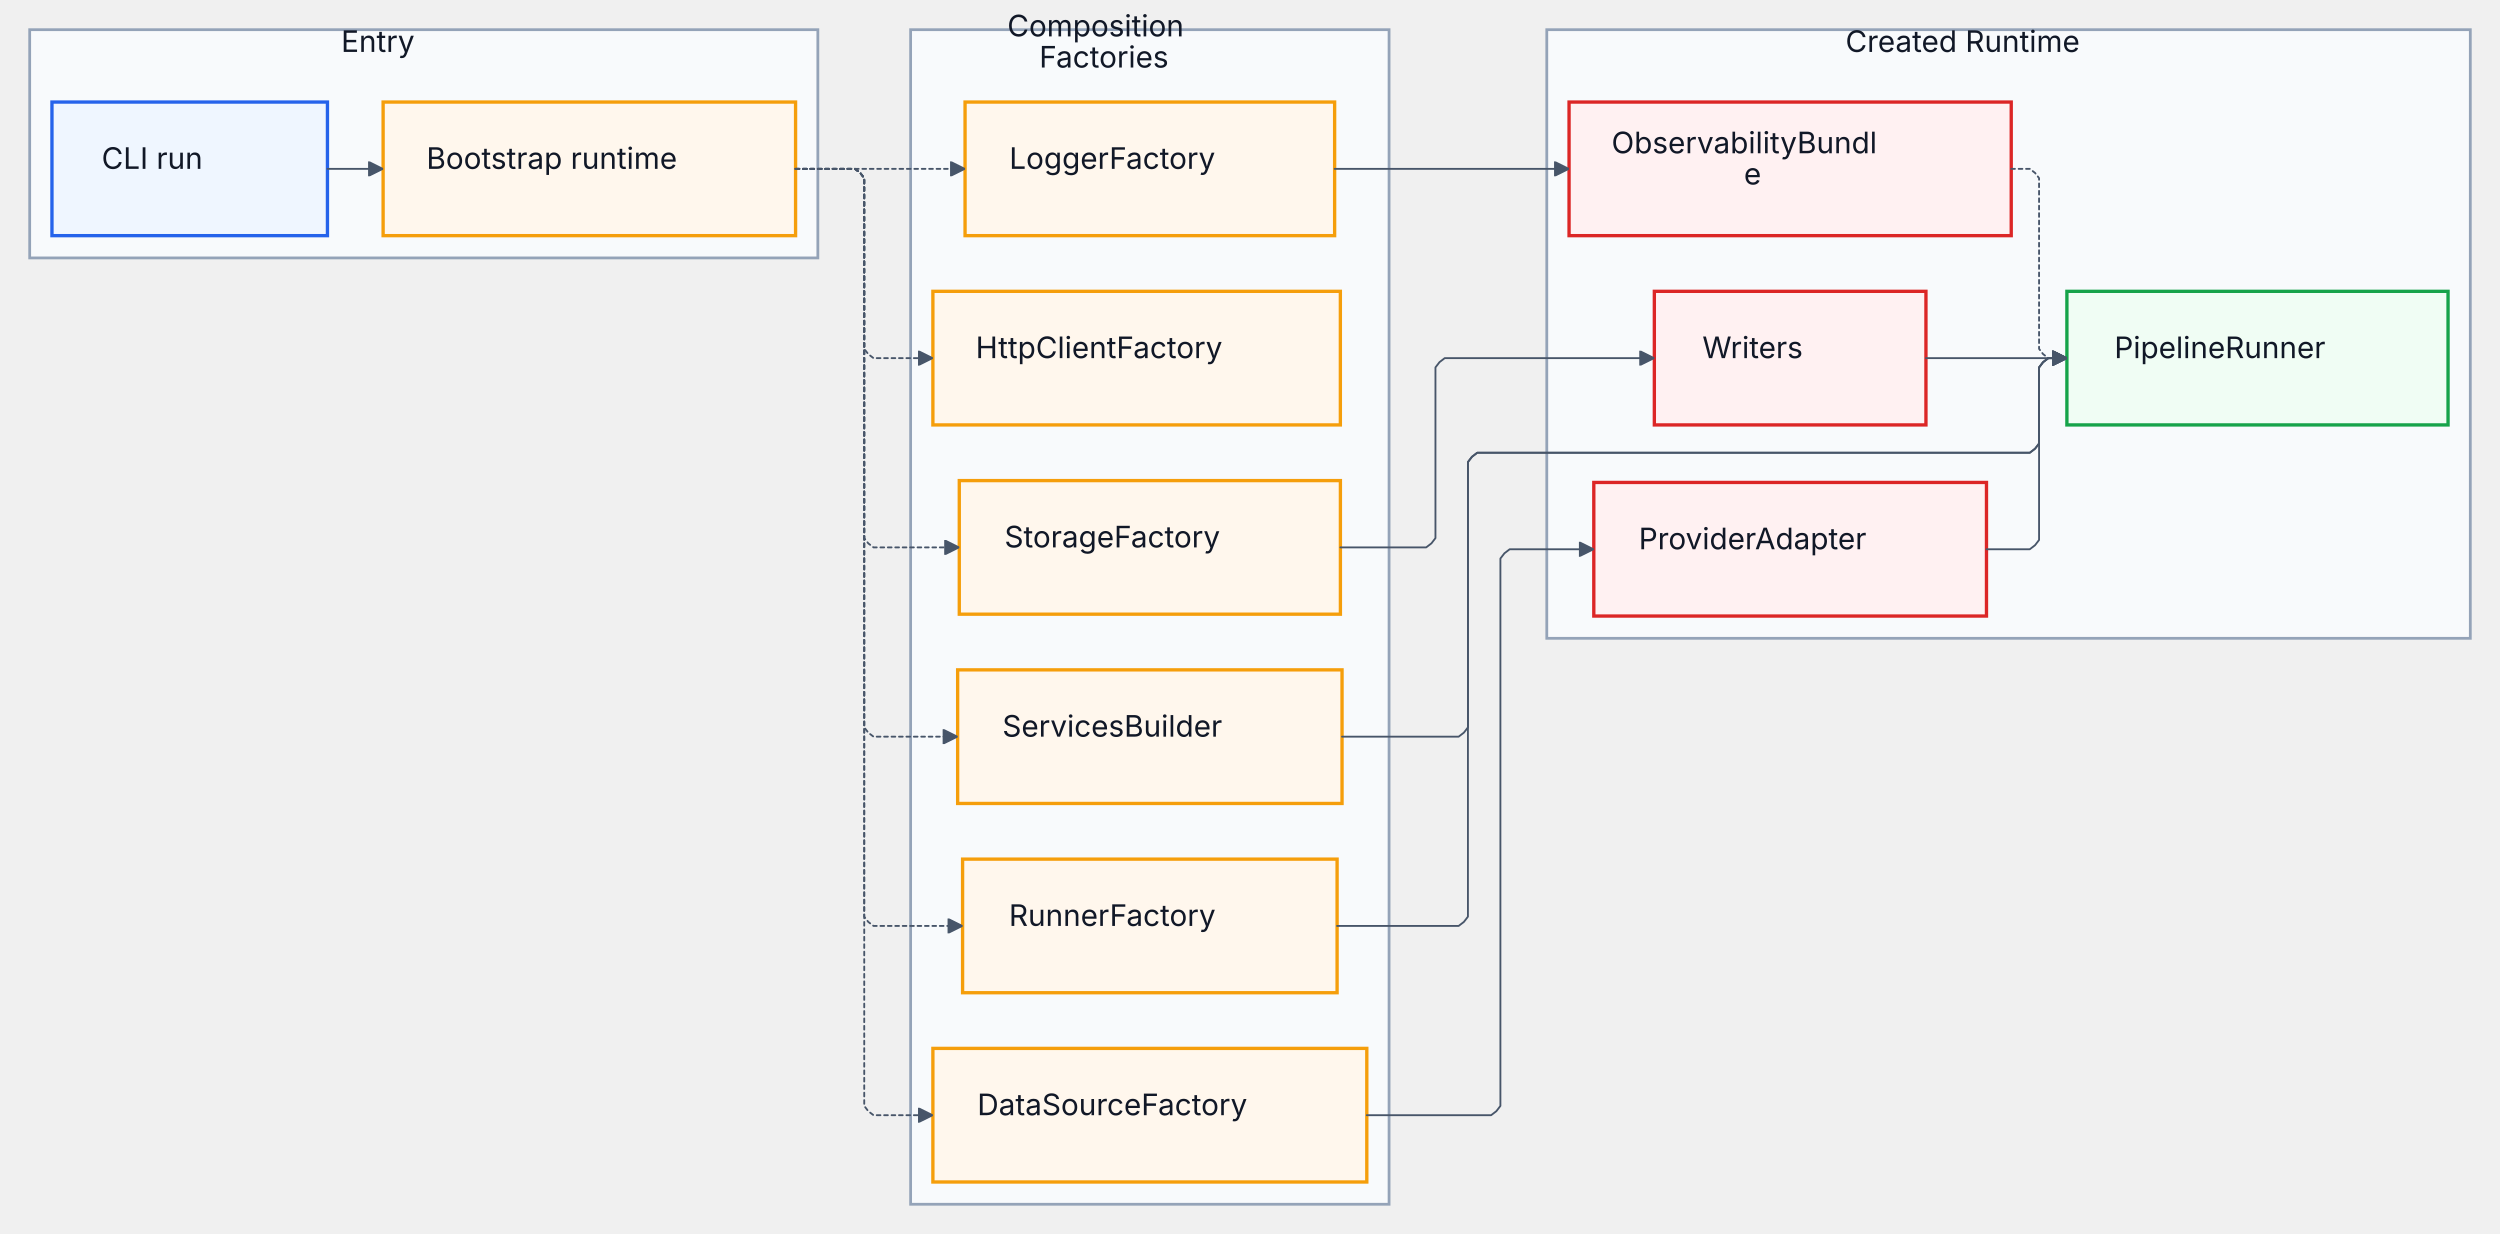
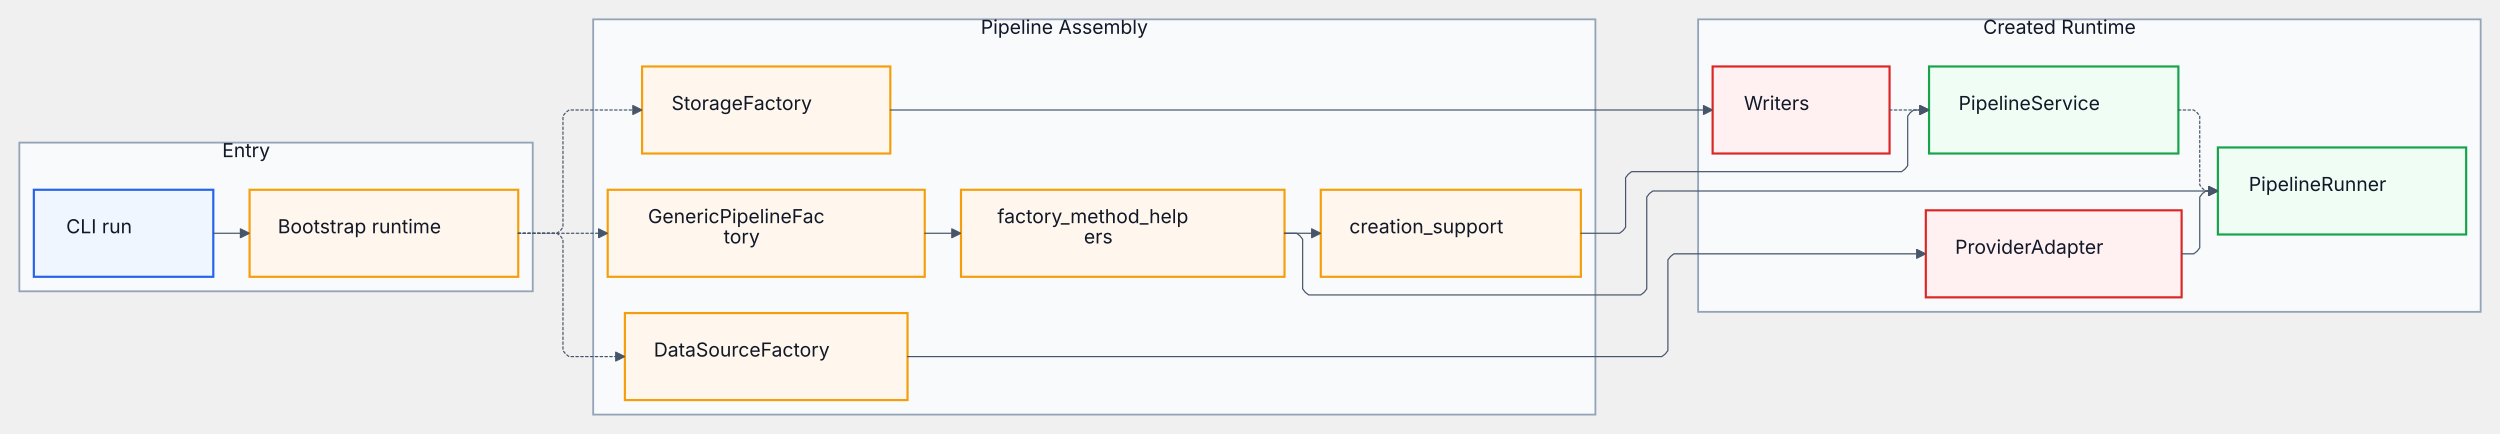
- <svg xmlns="http://www.w3.org/2000/svg" id="my-svg" width="100%" aria-roledescription="flowchart-v2" class="flowchart" style="max-width:1347.3px;background-color:white" viewBox="-4 -4 1347.297 665">
+ <svg xmlns="http://www.w3.org/2000/svg" id="my-svg" width="100%" aria-roledescription="flowchart-v2" class="flowchart" style="max-width:2068.3px;background-color:white" viewBox="-4 -4 2068.297 359">
  <style>#my-svg{font-family:Inter,-apple-system,BlinkMacSystemFont,'Segoe UI',Roboto,Oxygen,Ubuntu,sans-serif;font-size:16px;fill:#212121;}@keyframes edge-animation-frame{from{stroke-dashoffset:0;}}@keyframes dash{to{stroke-dashoffset:0;}}#my-svg .edge-animation-slow{stroke-dasharray:9,5!important;stroke-dashoffset:900;animation:dash 50s linear infinite;stroke-linecap:round;}#my-svg .edge-animation-fast{stroke-dasharray:9,5!important;stroke-dashoffset:900;animation:dash 20s linear infinite;stroke-linecap:round;}#my-svg .error-icon{fill:#f0fdf4;}#my-svg .error-text{fill:#212121;stroke:#212121;}#my-svg .edge-thickness-normal{stroke-width:1px;}#my-svg .edge-thickness-thick{stroke-width:3.5px;}#my-svg .edge-pattern-solid{stroke-dasharray:0;}#my-svg .edge-thickness-invisible{stroke-width:0;fill:none;}#my-svg .edge-pattern-dashed{stroke-dasharray:3;}#my-svg .edge-pattern-dotted{stroke-dasharray:2;}#my-svg .marker{fill:#475569;stroke:#475569;}#my-svg .marker.cross{stroke:#475569;}#my-svg svg{font-family:Inter,-apple-system,BlinkMacSystemFont,'Segoe UI',Roboto,Oxygen,Ubuntu,sans-serif;font-size:16px;}#my-svg p{margin:0;}#my-svg .label{font-family:Inter,-apple-system,BlinkMacSystemFont,'Segoe UI',Roboto,Oxygen,Ubuntu,sans-serif;color:#212121;}#my-svg .cluster-label text{fill:#1e40af;}#my-svg .cluster-label span{color:#1e40af;}#my-svg .cluster-label span p{background-color:transparent;}#my-svg .label text,#my-svg span{fill:#212121;color:#212121;}#my-svg .node rect,#my-svg .node circle,#my-svg .node ellipse,#my-svg .node polygon,#my-svg .node path{fill:#eff6ff;stroke:#2563eb;stroke-width:1px;}#my-svg .rough-node .label text,#my-svg .node .label text,#my-svg .image-shape .label,#my-svg .icon-shape .label{text-anchor:middle;}#my-svg .node .katex path{fill:#000;stroke:#000;stroke-width:1px;}#my-svg .rough-node .label,#my-svg .node .label,#my-svg .image-shape .label,#my-svg .icon-shape .label{text-align:center;}#my-svg .node.clickable{cursor:pointer;}#my-svg .root .anchor path{fill:#475569!important;stroke-width:0;stroke:#475569;}#my-svg .arrowheadPath{fill:#0b0b0b;}#my-svg .edgePath .path{stroke:#475569;stroke-width:2.0px;}#my-svg .flowchart-link{stroke:#475569;fill:none;}#my-svg .edgeLabel{background-color:#ffffff;text-align:center;}#my-svg .edgeLabel p{background-color:#ffffff;}#my-svg .edgeLabel rect{opacity:0.5;background-color:#ffffff;fill:#ffffff;}#my-svg .labelBkg{background-color:rgba(255, 255, 255, 0.5);}#my-svg .cluster rect{fill:#f8fafc;stroke:#94a3b8;stroke-width:1px;}#my-svg .cluster text{fill:#1e40af;}#my-svg .cluster span{color:#1e40af;}#my-svg div.mermaidTooltip{position:absolute;text-align:center;max-width:200px;padding:2px;font-family:Inter,-apple-system,BlinkMacSystemFont,'Segoe UI',Roboto,Oxygen,Ubuntu,sans-serif;font-size:12px;background:#f0fdf4;border:1px solid #16a34a;border-radius:2px;pointer-events:none;z-index:100;}#my-svg .flowchartTitleText{text-anchor:middle;font-size:18px;fill:#212121;}#my-svg rect.text{fill:none;stroke-width:0;}#my-svg .icon-shape,#my-svg .image-shape{background-color:#ffffff;text-align:center;}#my-svg .icon-shape p,#my-svg .image-shape p{background-color:#ffffff;padding:2px;}#my-svg .icon-shape rect,#my-svg .image-shape rect{opacity:0.5;background-color:#ffffff;fill:#ffffff;}#my-svg .label-icon{display:inline-block;height:1em;overflow:visible;vertical-align:-0.125em;}#my-svg .node .label-icon path{fill:currentColor;stroke:revert;stroke-width:revert;}#my-svg :root{--mermaid-font-family:"trebuchet ms",verdana,arial,sans-serif;}#my-svg .layer_application&gt;*{fill:#f0fdf4!important;stroke:#16a34a!important;stroke-width:1.8px!important;}#my-svg .layer_application span{fill:#f0fdf4!important;stroke:#16a34a!important;stroke-width:1.8px!important;}#my-svg .layer_infrastructure&gt;*{fill:#fff1f2!important;stroke:#dc2626!important;stroke-width:1.8px!important;}#my-svg .layer_infrastructure span{fill:#fff1f2!important;stroke:#dc2626!important;stroke-width:1.8px!important;}#my-svg .layer_composition&gt;*{fill:#fff7ed!important;stroke:#f59e0b!important;stroke-width:1.8px!important;}#my-svg .layer_composition span{fill:#fff7ed!important;stroke:#f59e0b!important;stroke-width:1.8px!important;}#my-svg .layer_interfaces&gt;*{fill:#eff6ff!important;stroke:#2563eb!important;stroke-width:1.8px!important;}#my-svg .layer_interfaces span{fill:#eff6ff!important;stroke:#2563eb!important;stroke-width:1.8px!important;}#my-svg .service&gt;*{fill:#f0fdf4!important;stroke:#16a34a!important;stroke-width:1.6px!important;}#my-svg .service span{fill:#f0fdf4!important;stroke:#16a34a!important;stroke-width:1.6px!important;}#my-svg .process&gt;*{fill:#f0fdf4!important;stroke:#16a34a!important;stroke-width:1.4px!important;stroke-dasharray:3 2!important;}#my-svg .process span{fill:#f0fdf4!important;stroke:#16a34a!important;stroke-width:1.4px!important;stroke-dasharray:3 2!important;}/*
 * Пользовательские стили диаграмм BioETL (структурированная копия)
 * Источник: custom.css
 * Цель: сгруппировать правила по типам элементов и документировать назначение каждого CSS-параметра.
 */

/* =========================================================
 * 1) Глобальная типографика и базовое поведение текста
 * ========================================================= */
svg {
    /* Задаёт основной стек шрифтов для всего текста в SVG. */
    font-family: Inter, -apple-system, BlinkMacSystemFont, 'Segoe UI', Roboto,
    Oxygen, Ubuntu, sans-serif;
}



/* =========================================================
 * 2) Общая геометрия узлов (для нескольких типов диаграмм)
 * ========================================================= */
.node rect,
.node circle,
.node ellipse,
.node polygon,
.node path {
    /* Единая толщина контура для фигур узлов. */
    stroke-width: 1.5px !important;
    /* Скругляет углы по горизонтали для более мягкого вида. */
    rx: 8;
    /* Скругляет углы по вертикали в паре с rx. */
    ry: 8;
    /* Добавляет лёгкую тень и отделяет узлы от фона. */
    filter:  none; /*  drop-shadow(0px 1px 2px rgba(0, 0, 0, 0.05));*/
}

/* =========================================================
 * 3) Контейнеры subgraph / cluster
 * ========================================================= */
.cluster rect,
.cluster path {
    /* Увеличивает радиус углов у контейнеров-групп. */
    rx: 10;
    /* Поддерживает симметрию скругления по вертикали. */
    ry: 10;
    /* Нейтральная заливка контейнера для снижения визуального шума. */
    fill: #f8fafc;
    /* Приглушённая обводка, чтобы границы были заметны, но не доминировали. */
    stroke: #94a3b8;
    /* Толщина границы контейнера в тон большинству узлов. */
    stroke-width: 1.5px;
    /* Убирает пунктир у рамок контейнеров. */
    stroke-dasharray: none;
    /* Делает фон контейнера полностью непрозрачным. */
    fill-opacity: 1;
    /* Отключает тень контейнера, чтобы акцент оставался на узлах. */
    filter: none;
}

.cluster text {
    /* Нормальный вес шрифта для заголовков групп. */
    font-weight: 400;
    /* Увеличенный размер заголовка относительно текста узлов. */
    font-size: 16px;
}

/* =========================================================
 * 4) Стили линий связей (edges/links)
 * ========================================================= */
.edgePath .path {
    /* Делает основные ребра более заметными в плотных графах. */
    stroke-width: 2.5px;
    /* Скругляет соединения сегментов линий. */
    stroke-linejoin: round;
    /* Скругляет окончания линий. */
    stroke-linecap: round;
}

.edgePath path,
.flowchart-link,
.relation,
.messageLine0,
.messageLine1,
.transition path {
    /* Унифицированные скруглённые соединения для всех типов линий. */
    stroke-linejoin: round;
    /* Унифицированные скруглённые окончания для всех типов линий. */
    stroke-linecap: round;
}

.transition path {
    /* Выравнивает толщину переходов state diagram с основными ребрами. */
    stroke-width: 2.5px;
}

/* =========================================================
 * 5) Подписи ребер и fallback-текст
 * ========================================================= */
.edgeLabel {
    /* Компактный размер шрифта для подписей на связях. */
    font-size: 12px;
    /* Плотная межстрочность для экономии места. */
    line-height: 1.1;
    /* Базовый непрозрачный фон под подписью. */
    background-color: #ffffff;
    /* Небольшие внутренние отступы вокруг текста. */
    padding: 1px 3px;
    /* Мягкое скругление фона подписи. */
    border-radius: 2px;
}

.edgeLabel span,
.edgeLabel p,
text.fo-fallback {
    /* Принудительный тёмный fill для контраста в SVG-рендерах. */
    fill: #111827 !important;
    /* Принудительный тёмный цвет для HTML-подписей. */
    color: #111827 !important;
    /* Полная непрозрачность текста. */
    opacity: 1 !important;
    /* Компактная межстрочность для многострочных подписей. */
    line-height: 1.1;
    /* Убирает стандартные внешние отступы HTML-параграфов. */
    margin: 0;
    /* Убирает стандартные внутренние отступы HTML-параграфов. */
    padding: 0;
}

.edgeLabel .labelBkg,
.labelBkg {
    /* Жёстко задаёт белый фон под текстом подписей. */
    background-color: #ffffff !important;
    /* Делает фон полностью непрозрачным во всех просмотрщиках. */
    opacity: 1 !important;
}

.edgeLabel rect {
    /* Переопределяет полупрозрачный фон по умолчанию у Mermaid. */
    opacity: 1 !important;
    /* Жёстко фиксирует белую заливку прямоугольника под подписью. */
    fill: #ffffff !important;
}

/* =========================================================
 * 6) Элементы sequence diagram
 * ========================================================= */
.actor {
    /* Толщина границы actor-блоков. */
    stroke-width: 1.5px;
    /* Скругление углов actor-блоков по горизонтали. */
    rx: 4;
    /* Скругление углов actor-блоков по вертикали. */
    ry: 4;
}

.messageLine0,
.messageLine1 {
    /* Толщина линий сообщений в sequence diagram. */
    stroke-width: 1.6px;
}

.messageText {
    /* Базовый размер текста сообщений. */
    font-size: 13px;
}

.activation0 {
    /* Более тонкая линия activation bar, чтобы не перегружать схему. */
    stroke-width: 1px;
}

.note {
    /* Скругление углов заметки по горизонтали. */
    rx: 4;
    /* Скругление углов заметки по вертикали. */
    ry: 4;
    /* Тонкая граница для вторичных блоков. */
    stroke-width: 1px;
    /* Лёгкая тень для визуального отделения заметок. */
    filter: drop-shadow(1px 1px 2px rgba(0, 0, 0, 0.06));
}

/* =========================================================
 * 7) Базовые элементы class diagram
 * ========================================================= */
g.classGroup rect {
    /* Скругление углов class box по горизонтали. */
    rx: 10;
    /* Скругление углов class box по вертикали. */
    ry: 10;
    /* Толщина границы class box. */
    stroke-width: 1.5px;
    /* Мягкая тень у class box без агрессивного контраста. */
    filter: drop-shadow(1px 1px 2px rgba(0, 0, 0, 0.06));
}

g.classGroup text {
    /* Базовый размер текста внутри class diagram. */
    font-size: 14px;
    padding: 10px 10px; 
}

g.classGroup line {
    /* Толщина внутренних разделителей класса. */
    stroke-width: 1px;
}

.relation {
    /* Толщина связей между классами на уровне основных ребер. */
    stroke-width: 2.5px;
}

/* =========================================================
 * 8) Типографика HTML-лейблов class diagram
 * ========================================================= */
g.label-group .nodeLabel {
    /* Увеличенный размер названия класса для иерархии. */
    font-size: 16px !important;
    /* Полужирный акцент на имени класса. */
    font-weight: 200 !important;
    /* Лёгкое межбуквенное расстояние для читаемости заголовка. */
    letter-spacing: 0.01em;
}

g.annotation-group .nodeLabel {
    /* Уменьшенный размер для стереотипов/аннотаций. */
    font-size: 11px !important;
    /* Курсив для визуального отделения аннотаций. */
    font-style: italic !important;
    /* Небольшое ослабление контраста вторичного текста. */
    opacity: 0.8;
}

g.members-group .nodeLabel,
g.methods-group .nodeLabel {
    /* Компактный размер для атрибутов и методов. */
    font-size: 12px !important;
    /* Нормальный вес шрифта для плотного структурного текста. */
    font-weight: 400 !important;
}

/* =========================================================
 * 9) Помощники размеров foreignObject (class/flowchart)
 * ========================================================= */
g.members-group foreignObject,
g.methods-group foreignObject {
    /* Минимальная высота областей members/methods. */
    min-height: 40px;
}

.node foreignObject &gt; div,
g.classGroup foreignObject &gt; div {
    /* Стабилизирует вычисление размеров с учётом отступов/границ. */
    box-sizing: border-box;
}

.node.size-sm foreignObject &gt; div {
    /* Минимальная высота для малого размерного уровня узла. */
    min-height: 80px;
    /* Минимальная ширина для малого размерного уровня узла. */
    min-width: 180px;
}

.node.size-md foreignObject &gt; div {
    /* Минимальная высота для среднего размерного уровня узла. */
    min-height: 140px;
    /* Минимальная ширина для среднего размерного уровня узла. */
    min-width: 260px;
}

.node.size-lg foreignObject &gt; div {
    /* Минимальная высота для большого размерного уровня узла. */
    min-height: 200px;
    /* Минимальная ширина для большого размерного уровня узла. */
    min-width: 340px;
}

/* =========================================================
 * 10) Элементы state diagram
 * ========================================================= */
g.stateGroup rect {
    /* Скругление углов контейнеров состояний по горизонтали. */
    rx: 8;
    /* Скругление углов контейнеров состояний по вертикали. */
    ry: 8;
}

.statediagram-state rect {
    /* Скругление углов узлов состояния по горизонтали. */
    rx: 8;
    /* Скругление углов узлов состояния по вертикали. */
    ry: 8;
    /* Толщина границы узла состояния. */
    stroke-width: 1.5px;
    /* Лёгкая тень для визуального отделения state box. */
    filter: drop-shadow(1px 2px 3px rgba(0, 0, 0, 0.08));
}

/* =========================================================
 * 11) Элементы ER diagram
 * ========================================================= */
.er.entityBox {
    /* Толщина границы сущности ER-диаграммы. */
    stroke-width: 1.5px;
    /* Скругление углов сущности по горизонтали. */
    rx: 4;
    /* Скругление углов сущности по вертикали. */
    ry: 4;
    /* Лёгкая тень для отделения блоков сущностей. */
    filter: drop-shadow(1px 2px 3px rgba(0, 0, 0, 0.08));
}

/* =========================================================
 * 12) Узлы mindmap
 * ========================================================= */
.mindmap-node rect,
.mindmap-node circle {
    /* Толщина контура узлов mindmap. */
    stroke-width: 1.5px;
    /* Чуть более выраженная тень для плотных радиальных веток. */
    filter: drop-shadow(1px 2px 2px rgba(0, 0, 0, 0.1));
}

/* =========================================================
 * 13) Маркеры стрелок
 * ========================================================= */
marker path {
    /* Единый нейтральный цвет наконечников стрелок. */
    fill: #475569;
}

/* =========================================================
 * 14) Цветовая карта архитектурных слоёв (fallback-селекторы)
 * ========================================================= */
[id*="Domain"] &gt; rect,
[id*="Domain"] &gt; path {
    /* Цвет фона для доменного слоя. */
    fill: #f5f3ff !important;
    /* Цвет границы для доменного слоя. */
    stroke: #7c3aed !important;
}

.cluster[id*="Domain"] &gt; rect,
.cluster[id*="Domain"] &gt; path {
    fill: #ffffff !important;
}

[id*="Application"] &gt; rect,
[id*="Application"] &gt; path {
    /* Цвет фона для application-слоя. */
    fill: #f0fdf4 !important;
    /* Цвет границы для application-слоя. */
    stroke: #16a34a !important;
}

.cluster[id*="Application"] &gt; rect,
.cluster[id*="Application"] &gt; path {
    fill: #ffffff !important;
}

[id*="Infrastructure"] &gt; rect,
[id*="Infrastructure"] &gt; path {
    /* Цвет фона для infrastructure-слоя. */
    fill: #fff1f2 !important;
    /* Цвет границы для infrastructure-слоя. */
    stroke: #dc2626 !important;
}

.cluster[id*="Infrastructure"] &gt; rect,
.cluster[id*="Infrastructure"] &gt; path {
    fill: #ffffff !important;
}

[id*="Composition"] &gt; rect,
[id*="Composition"] &gt; path {
    /* Цвет фона для composition-слоя. */
    fill: #fff7ed !important;
    /* Цвет границы для composition-слоя. */
    stroke: #f59e0b !important;
}

.cluster[id*="Composition"] &gt; rect,
.cluster[id*="Composition"] &gt; path {
    fill: #ffffff !important;
}

[id*="Interfaces"] &gt; rect,
[id*="Interfaces"] &gt; path {
    /* Цвет фона для слоя интерфейсов. */
    fill: #eff6ff !important;
    /* Цвет границы для слоя интерфейсов. */
    stroke: #2563eb !important;
}

.cluster[id*="Interfaces"] &gt; rect,
.cluster[id*="Interfaces"] &gt; path {
    fill: #ffffff !important;
}

[id*="External"] &gt; rect,
[id*="External"] &gt; path {
    /* Цвет фона для внешних систем. */
    fill: #f1f5f9 !important;
    /* Цвет границы для внешних систем. */
    stroke: #64748b !important;
}

.cluster[id*="External"] &gt; rect,
.cluster[id*="External"] &gt; path {
    fill: #ffffff !important;
}

/* Белая подложка под подписи всех архитектурных/medallion слоёв */
g.cluster[id*="Domain"] .cluster-label foreignObject &gt; div,
g.cluster[id*="Application"] .cluster-label foreignObject &gt; div,
g.cluster[id*="Infrastructure"] .cluster-label foreignObject &gt; div,
g.cluster[id*="Composition"] .cluster-label foreignObject &gt; div,
g.cluster[id*="Interfaces"] .cluster-label foreignObject &gt; div,
g.cluster[id*="External"] .cluster-label foreignObject &gt; div,
g.cluster[id*="Bronze"] .cluster-label foreignObject &gt; div,
g.cluster[id*="Silver"] .cluster-label foreignObject &gt; div,
g.cluster[id*="Gold"] .cluster-label foreignObject &gt; div,
g.cluster[id*="Quarantine"] .cluster-label foreignObject &gt; div {
    background: #ffffff !important;
    padding: 0 6px !important;
    border-radius: 4px;
}

/* Fallback для рендеров без foreignObject: не рисуем толстую обводку */
g.cluster[id*="Domain"] .cluster-label text.fo-fallback,
g.cluster[id*="Application"] .cluster-label text.fo-fallback,
g.cluster[id*="Infrastructure"] .cluster-label text.fo-fallback,
g.cluster[id*="Composition"] .cluster-label text.fo-fallback,
g.cluster[id*="Interfaces"] .cluster-label text.fo-fallback,
g.cluster[id*="External"] .cluster-label text.fo-fallback,
g.cluster[id*="Bronze"] .cluster-label text.fo-fallback,
g.cluster[id*="Silver"] .cluster-label text.fo-fallback,
g.cluster[id*="Gold"] .cluster-label text.fo-fallback,
g.cluster[id*="Quarantine"] .cluster-label text.fo-fallback {
    fill: #111827 !important;
    stroke: none !important;
}

/* =========================================================
 * 15) Цветовая карта слоёв Medallion
 * ========================================================= */
[id*="Bronze"] &gt; rect,
[id*="Bronze"] &gt; path {
    /* Цвет фона Bronze-слоя. */
    fill: #fff7ed !important;
    /* Цвет границы Bronze-слоя. */
    stroke: #f59e0b !important;
}

[id*="Silver"] &gt; rect,
[id*="Silver"] &gt; path {
    /* Цвет фона Silver-слоя. */
    fill: #f8fafc !important;
    /* Цвет границы Silver-слоя. */
    stroke: #475569 !important;
}

[id*="Gold"] &gt; rect,
[id*="Gold"] &gt; path {
    /* Цвет фона Gold-слоя. */
    fill: #fefce8 !important;
    /* Цвет границы Gold-слоя. */
    stroke: #ca8a04 !important;
}

[id*="Quarantine"] &gt; rect,
[id*="Quarantine"] &gt; path {
    /* Цвет фона для карантинных/проблемных потоков данных. */
    fill: #ffe4e6 !important;
    /* Цвет границы для карантинных/проблемных потоков данных. */
    stroke: #e11d48 !important;
}
/* Нормализует вес текста в узлах и заголовках слоёв (без полужирного акцента). */
.node .label text,
.node .label tspan,
.node .label .nodeLabel,
text.fo-fallback {
    stroke: none !important;
    stroke-width: 0 !important;
    fill: #111827 !important;
    font-weight: 400 !important;
}
/* Single text layer (fallback-only) */
text.fo-fallback {
    display: inline !important;
}

foreignObject {
    display: none !important;
}/* bioetl-inject */#my-svg .edgeLabel rect{opacity:1!important;fill:#ffffff!important}#my-svg .labelBkg{background-color:#ffffff!important;opacity:1!important}#my-svg .edgeLabel .labelBkg{background-color:#ffffff!important;opacity:1!important}#my-svg .edgeLabel{font-size:12px;line-height:1.1;padding:1px 3px}#my-svg .edgeLabel span{color:#111827!important;fill:#111827!important;opacity:1!important;line-height:1.1;margin:0;padding:0}#my-svg .edgeLabel p{color:#111827!important;fill:#111827!important;opacity:1!important;line-height:1.1;margin:0;padding:0}#my-svg text.fo-fallback{color:#111827!important;fill:#111827!important;opacity:1!important}</style>
  <marker id="my-svg_flowchart-v2-pointEnd" class="marker flowchart-v2" markerHeight="8" markerUnits="userSpaceOnUse" markerWidth="8" orient="auto" refX="5" refY="5" viewBox="0 0 10 10">
    <path d="m0 0 10 5-10 5z" class="arrowMarkerPath" style="stroke-width:1;stroke-dasharray:1,0" />
  </marker>
  <marker id="my-svg_flowchart-v2-pointStart" class="marker flowchart-v2" markerHeight="8" markerUnits="userSpaceOnUse" markerWidth="8" orient="auto" refX="4.5" refY="5" viewBox="0 0 10 10">
    <path d="m0 5 10 5V0z" class="arrowMarkerPath" style="stroke-width:1;stroke-dasharray:1,0" />
  </marker>
  <marker id="my-svg_flowchart-v2-circleEnd" class="marker flowchart-v2" markerHeight="11" markerUnits="userSpaceOnUse" markerWidth="11" orient="auto" refX="11" refY="5" viewBox="0 0 10 10">
    <circle cx="5" cy="5" r="5" class="arrowMarkerPath" style="stroke-width:1;stroke-dasharray:1,0" />
  </marker>
  <marker id="my-svg_flowchart-v2-circleStart" class="marker flowchart-v2" markerHeight="11" markerUnits="userSpaceOnUse" markerWidth="11" orient="auto" refX="-1" refY="5" viewBox="0 0 10 10">
    <circle cx="5" cy="5" r="5" class="arrowMarkerPath" style="stroke-width:1;stroke-dasharray:1,0" />
  </marker>
  <marker id="my-svg_flowchart-v2-crossEnd" class="marker cross flowchart-v2" markerHeight="11" markerUnits="userSpaceOnUse" markerWidth="11" orient="auto" refX="12" refY="5.2" viewBox="0 0 11 11">
    <path d="m1 1 9 9m0-9-9 9" class="arrowMarkerPath" style="stroke-width:2;stroke-dasharray:1,0" />
  </marker>
  <marker id="my-svg_flowchart-v2-crossStart" class="marker cross flowchart-v2" markerHeight="11" markerUnits="userSpaceOnUse" markerWidth="11" orient="auto" refX="-1" refY="5.2" viewBox="0 0 11 11">
    <path d="m1 1 9 9m0-9-9 9" class="arrowMarkerPath" style="stroke-width:2;stroke-dasharray:1,0" />
  </marker>
  <g class="subgraphs">
    <g class="subgraph">
      <g id="Runtime" class="cluster" data-look="classic">
-         <path d="M829.594 12h497.703v328H829.594z" />
+         <path d="M1400.891 12h647.406v242h-647.406z" />
        <g class="cluster-label">
-           <text xml:space="preserve" x="60.477" y="12" class="fo-fallback" text-anchor="middle" transform="translate(1017.969 12)">
+           <text xml:space="preserve" x="60.477" y="12" class="fo-fallback" text-anchor="middle" transform="translate(1664.117 12)">
            <tspan x="60.477">Created Runtime</tspan>
          </text>
        </g>
      </g>
    </g>
    <g class="subgraph">
      <g id="Factories" class="cluster" data-look="classic">
-         <path d="M486.75 12h257.844v633H486.75z" />
+         <path d="M486.75 12h829.141v327H486.75z" />
        <g class="cluster-label">
-           <text xml:space="preserve" x="79.586" y="3.6" class="fo-fallback" text-anchor="middle" transform="translate(536.086 12)">
-             <tspan x="79.586">Composition</tspan>
-             <tspan x="79.586" dy="16.8">Factories</tspan>
+           <text xml:space="preserve" x="64.922" y="12" class="fo-fallback" text-anchor="middle" transform="translate(836.398 12)">
+             <tspan x="64.922">Pipeline Assembly</tspan>
          </text>
        </g>
      </g>
    </g>
    <g class="subgraph">
      <g id="Entry" class="cluster" data-look="classic">
-         <path d="M12 12h424.75v123H12z" />
+         <path d="M12 114h424.75v123H12z" />
        <g class="cluster-label">
-           <text xml:space="preserve" x="18.672" y="12" class="fo-fallback" text-anchor="middle" transform="translate(205.703 12)">
+           <text xml:space="preserve" x="18.672" y="12" class="fo-fallback" text-anchor="middle" transform="translate(205.703 114)">
            <tspan x="18.672">Entry</tspan>
          </text>
        </g>
      </g>
    </g>
  </g>
  <g class="nodes">
-     <g id="flowchart-RUN-8" class="node default layer_application">
-       <path d="M-102.703-36h205.406v72h-205.406z" class="basic label-container" style="fill:#f0fdf4!important;stroke:#16a34a!important;stroke-width:1.8px!important" transform="translate(1212.594 189)" />
-       <g class="label" transform="translate(1157.89 177)">
+     <g id="flowchart-RUN-7" class="node default layer_application">
+       <path d="M-102.703-36h205.406v72h-205.406z" class="basic label-container" style="fill:#f0fdf4!important;stroke:#16a34a!important;stroke-width:1.8px!important" transform="translate(1933.594 154)" />
+       <g class="label" transform="translate(1878.89 142)">
        <rect />
        <text xml:space="preserve" x="54.703" y="12" class="fo-fallback" text-anchor="middle">
          <tspan x="54.703">PipelineRunner</tspan>
        </text>
      </g>
    </g>
+     <g id="flowchart-PS-8" class="node default layer_application">
+       <path d="M-103.141-36H103.14v72h-206.281z" class="basic label-container" style="fill:#f0fdf4!important;stroke:#16a34a!important;stroke-width:1.8px!important" transform="translate(1695.078 87)" />
+       <g class="label" transform="translate(1639.938 75)">
+         <rect />
+         <text xml:space="preserve" x="55.141" y="12" class="fo-fallback" text-anchor="middle">
+           <tspan x="55.141">PipelineService</tspan>
+         </text>
+       </g>
+     </g>
    <g id="flowchart-ADP-9" class="node default layer_infrastructure">
-       <path d="M-105.813-36h211.625v72h-211.625z" class="basic label-container" style="fill:#fff1f2!important;stroke:#dc2626!important;stroke-width:1.8px!important" transform="translate(960.742 292)" />
-       <g class="label" transform="translate(902.93 280)">
+       <path d="M-105.813-36h211.625v72h-211.625z" class="basic label-container" style="fill:#fff1f2!important;stroke:#dc2626!important;stroke-width:1.8px!important" transform="translate(1695.078 206)" />
+       <g class="label" transform="translate(1637.266 194)">
        <rect />
        <text xml:space="preserve" x="57.812" y="12" class="fo-fallback" text-anchor="middle">
          <tspan x="57.812">ProviderAdapter</tspan>
        </text>
      </g>
    </g>
    <g id="flowchart-WR-10" class="node default layer_infrastructure">
-       <path d="M-73.188-36H73.187v72H-73.188z" class="basic label-container" style="fill:#fff1f2!important;stroke:#dc2626!important;stroke-width:1.8px!important" transform="translate(960.742 189)" />
-       <g class="label" transform="translate(935.555 177)">
+       <path d="M-73.188-36H73.187v72H-73.188z" class="basic label-container" style="fill:#fff1f2!important;stroke:#dc2626!important;stroke-width:1.8px!important" transform="translate(1486.078 87)" />
+       <g class="label" transform="translate(1460.89 75)">
        <rect />
        <text xml:space="preserve" x="25.188" y="12" class="fo-fallback" text-anchor="middle">
          <tspan x="25.188">Writers</tspan>
        </text>
      </g>
    </g>
-     <g id="flowchart-OBS-11" class="node default layer_infrastructure">
-       <path d="M-119.148-36h238.297v72h-238.297z" class="basic label-container" style="fill:#fff1f2!important;stroke:#dc2626!important;stroke-width:1.8px!important" transform="translate(960.742 87)" />
-       <g class="label" transform="translate(889.594 75)">
-         <rect />
-         <text xml:space="preserve" x="71.148" y="3.6" class="fo-fallback" text-anchor="middle">
-           <tspan x="71.148">ObservabilityBundl</tspan>
-           <tspan x="71.148" dy="16.8">e</tspan>
-         </text>
-       </g>
-     </g>
-     <g id="flowchart-LOGF-2" class="node default layer_composition">
-       <path d="M-99.586-36H99.586v72H-99.586z" class="basic label-container" style="fill:#fff7ed!important;stroke:#f59e0b!important;stroke-width:1.8px!important" transform="translate(615.672 87)" />
-       <g class="label" transform="translate(564.086 75)">
-         <rect />
-         <text xml:space="preserve" x="51.586" y="12" class="fo-fallback" text-anchor="middle">
-           <tspan x="51.586">LoggerFactory</tspan>
-         </text>
-       </g>
-     </g>
-     <g id="flowchart-HCF-3" class="node default layer_composition">
-       <path d="M-109.797-36h219.594v72h-219.594z" class="basic label-container" style="fill:#fff7ed!important;stroke:#f59e0b!important;stroke-width:1.8px!important" transform="translate(608.547 189)" />
+     <g id="flowchart-GPF-2" class="node default layer_composition">
+       <path d="M-131.148-36h262.297v72h-262.297z" class="basic label-container" style="fill:#fff7ed!important;stroke:#f59e0b!important;stroke-width:1.8px!important" transform="translate(629.898 189)" />
      <g class="label" transform="translate(546.75 177)">
        <rect />
-         <text xml:space="preserve" x="61.797" y="12" class="fo-fallback" text-anchor="middle">
-           <tspan x="61.797">HttpClientFactory</tspan>
-         </text>
-       </g>
-     </g>
-     <g id="flowchart-DSF-4" class="node default layer_composition">
-       <path d="M-116.922-36h233.844v72h-233.844z" class="basic label-container" style="fill:#fff7ed!important;stroke:#f59e0b!important;stroke-width:1.8px!important" transform="translate(615.672 597)" />
-       <g class="label" transform="translate(546.75 585)">
+         <text xml:space="preserve" x="83.148" y="3.6" class="fo-fallback" text-anchor="middle">
+           <tspan x="83.148">GenericPipelineFac</tspan>
+           <tspan x="83.148" dy="16.8">tory</tspan>
+         </text>
+       </g>
+     </g>
+     <g id="flowchart-FMH-3" class="node default layer_composition">
+       <path d="M-133.828-36h267.656v72h-267.656z" class="basic label-container" style="fill:#fff7ed!important;stroke:#f59e0b!important;stroke-width:1.8px!important" transform="translate(924.875 189)" />
+       <g class="label" transform="translate(839.047 177)">
+         <rect />
+         <text xml:space="preserve" x="85.828" y="3.6" class="fo-fallback" text-anchor="middle">
+           <tspan x="85.828">factory_method_help</tspan>
+           <tspan x="85.828" dy="16.8">ers</tspan>
+         </text>
+       </g>
+     </g>
+     <g id="flowchart-CS-4" class="node default layer_composition">
+       <path d="M-107.594-36h215.188v72h-215.188z" class="basic label-container" style="fill:#fff7ed!important;stroke:#f59e0b!important;stroke-width:1.8px!important" transform="translate(1196.297 189)" />
+       <g class="label" transform="translate(1136.703 177)">
+         <rect />
+         <text xml:space="preserve" x="59.594" y="12" class="fo-fallback" text-anchor="middle">
+           <tspan x="59.594">creation_support</tspan>
+         </text>
+       </g>
+     </g>
+     <g id="flowchart-DSF-5" class="node default layer_composition">
+       <path d="M-116.922-36h233.844v72h-233.844z" class="basic label-container" style="fill:#fff7ed!important;stroke:#f59e0b!important;stroke-width:1.8px!important" transform="translate(629.898 291)" />
+       <g class="label" transform="translate(560.977 279)">
        <rect />
        <text xml:space="preserve" x="68.922" y="12" class="fo-fallback" text-anchor="middle">
          <tspan x="68.922">DataSourceFactory</tspan>
        </text>
      </g>
    </g>
-     <g id="flowchart-STF-5" class="node default layer_composition">
-       <path d="M-102.695-36h205.391v72h-205.391z" class="basic label-container" style="fill:#fff7ed!important;stroke:#f59e0b!important;stroke-width:1.8px!important" transform="translate(615.672 291)" />
-       <g class="label" transform="translate(560.977 279)">
+     <g id="flowchart-STF-6" class="node default layer_composition">
+       <path d="M-102.695-36h205.391v72h-205.391z" class="basic label-container" style="fill:#fff7ed!important;stroke:#f59e0b!important;stroke-width:1.8px!important" transform="translate(629.898 87)" />
+       <g class="label" transform="translate(575.203 75)">
        <rect />
        <text xml:space="preserve" x="54.695" y="12" class="fo-fallback" text-anchor="middle">
          <tspan x="54.695">StorageFactory</tspan>
        </text>
      </g>
    </g>
-     <g id="flowchart-SVC-6" class="node default layer_composition">
-       <path d="M-103.578-36h207.156v72h-207.156z" class="basic label-container" style="fill:#fff7ed!important;stroke:#f59e0b!important;stroke-width:1.8px!important" transform="translate(615.672 393)" />
-       <g class="label" transform="translate(560.094 381)">
-         <rect />
-         <text xml:space="preserve" x="55.578" y="12" class="fo-fallback" text-anchor="middle">
-           <tspan x="55.578">ServicesBuilder</tspan>
-         </text>
-       </g>
-     </g>
-     <g id="flowchart-RF-7" class="node default layer_composition">
-       <path d="M-100.914-36h201.828v72h-201.828z" class="basic label-container" style="fill:#fff7ed!important;stroke:#f59e0b!important;stroke-width:1.8px!important" transform="translate(615.672 495)" />
-       <g class="label" transform="translate(562.758 483)">
-         <rect />
-         <text xml:space="preserve" x="52.914" y="12" class="fo-fallback" text-anchor="middle">
-           <tspan x="52.914">RunnerFactory</tspan>
-         </text>
-       </g>
-     </g>
    <g id="flowchart-CLI-0" class="node default layer_interfaces">
-       <path d="M-74.234-36H74.235v72H-74.234z" class="basic label-container" style="fill:#eff6ff!important;stroke:#2563eb!important;stroke-width:1.8px!important" transform="translate(98.234 87)" />
-       <g class="label" transform="translate(72 75)">
+       <path d="M-74.234-36H74.235v72H-74.234z" class="basic label-container" style="fill:#eff6ff!important;stroke:#2563eb!important;stroke-width:1.8px!important" transform="translate(98.234 189)" />
+       <g class="label" transform="translate(72 177)">
        <rect />
        <text xml:space="preserve" x="26.234" y="12" class="fo-fallback" text-anchor="middle">
          <tspan x="26.234">CLI run</tspan>
        </text>
      </g>
    </g>
    <g id="flowchart-BOOT-1" class="node default layer_composition">
-       <path d="M-111.141-36H111.14v72h-222.281z" class="basic label-container" style="fill:#fff7ed!important;stroke:#f59e0b!important;stroke-width:1.8px!important" transform="translate(313.61 87)" />
-       <g class="label" transform="translate(250.469 75)">
+       <path d="M-111.141-36H111.14v72h-222.281z" class="basic label-container" style="fill:#fff7ed!important;stroke:#f59e0b!important;stroke-width:1.8px!important" transform="translate(313.61 189)" />
+       <g class="label" transform="translate(250.469 177)">
        <rect />
        <text xml:space="preserve" x="63.141" y="12" class="fo-fallback" text-anchor="middle">
          <tspan x="63.141">Bootstrap runtime</tspan>
        </text>
      </g>
    </g>
  </g>
  <g class="edges edgePaths">
-     <path id="L_CLI_BOOT_0_0" marker-end="url(#my-svg_flowchart-v2-pointEnd)" d="M172.469 87h26" class="edge-thickness-normal edge-pattern-solid edge-thickness-normal edge-pattern-solid flowchart-link" data-edge="true" data-et="edge" data-id="L_CLI_BOOT_0_0" data-points="W3sieCI6MTcyLjQ2ODc1LCJ5Ijo4N30seyJ4IjoyMDIuNDY4NzUsInkiOjg3fV0=" />
-     <path id="L_BOOT_LOGF_0_0" marker-end="url(#my-svg_flowchart-v2-pointEnd)" d="M424.75 87h87.336" class="edge-thickness-normal edge-pattern-dotted edge-thickness-normal edge-pattern-solid flowchart-link" data-edge="true" data-et="edge" data-id="L_BOOT_LOGF_0_0" data-points="W3sieCI6NDI0Ljc1LCJ5Ijo4N30seyJ4Ijo0NDQuMjUsInkiOjg3fSx7IngiOjQ3OS4yNSwieSI6ODd9LHsieCI6NTE2LjA4NTkzNzUsInkiOjg3fV0=" />
-     <path id="L_BOOT_HCF_0_0" marker-end="url(#my-svg_flowchart-v2-pointEnd)" d="M424.75 87h32l2.828 2.172L461.75 92v92l2.172 2.828L466.75 189h28" class="edge-thickness-normal edge-pattern-dotted edge-thickness-normal edge-pattern-solid flowchart-link" data-edge="true" data-et="edge" data-id="L_BOOT_HCF_0_0" data-points="W3sieCI6NDI0Ljc1LCJ5Ijo4N30seyJ4Ijo0NDQuMjUsInkiOjg3fSx7IngiOjQ2MS43NSwieSI6ODd9LHsieCI6NDYxLjc1LCJ5IjoxODl9LHsieCI6NDc5LjI1LCJ5IjoxODl9LHsieCI6NDk4Ljc1LCJ5IjoxODl9XQ==" />
-     <path id="L_BOOT_DSF_0_0" marker-end="url(#my-svg_flowchart-v2-pointEnd)" d="M424.75 87h32l2.828 2.172L461.75 92v500l2.172 2.828L466.75 597h28" class="edge-thickness-normal edge-pattern-dotted edge-thickness-normal edge-pattern-solid flowchart-link" data-edge="true" data-et="edge" data-id="L_BOOT_DSF_0_0" data-points="W3sieCI6NDI0Ljc1LCJ5Ijo4N30seyJ4Ijo0NDQuMjUsInkiOjg3fSx7IngiOjQ2MS43NSwieSI6ODd9LHsieCI6NDYxLjc1LCJ5Ijo1OTd9LHsieCI6NDc5LjI1LCJ5Ijo1OTd9LHsieCI6NDk4Ljc1LCJ5Ijo1OTd9XQ==" />
-     <path id="L_BOOT_STF_0_0" marker-end="url(#my-svg_flowchart-v2-pointEnd)" d="M424.75 87h32l2.828 2.172L461.75 92v194l2.172 2.828L466.75 291h42.227" class="edge-thickness-normal edge-pattern-dotted edge-thickness-normal edge-pattern-solid flowchart-link" data-edge="true" data-et="edge" data-id="L_BOOT_STF_0_0" data-points="W3sieCI6NDI0Ljc1LCJ5Ijo4N30seyJ4Ijo0NDQuMjUsInkiOjg3fSx7IngiOjQ2MS43NSwieSI6ODd9LHsieCI6NDYxLjc1LCJ5IjoyOTF9LHsieCI6NDc5LjI1LCJ5IjoyOTF9LHsieCI6NTEyLjk3NjU2MjUsInkiOjI5MX1d" />
-     <path id="L_BOOT_SVC_0_0" marker-end="url(#my-svg_flowchart-v2-pointEnd)" d="M424.75 87h32l2.828 2.172L461.75 92v296l2.172 2.828L466.75 393h41.344" class="edge-thickness-normal edge-pattern-dotted edge-thickness-normal edge-pattern-solid flowchart-link" data-edge="true" data-et="edge" data-id="L_BOOT_SVC_0_0" data-points="W3sieCI6NDI0Ljc1LCJ5Ijo4N30seyJ4Ijo0NDQuMjUsInkiOjg3fSx7IngiOjQ2MS43NSwieSI6ODd9LHsieCI6NDYxLjc1LCJ5IjozOTN9LHsieCI6NDc5LjI1LCJ5IjozOTN9LHsieCI6NTEyLjA5Mzc1LCJ5IjozOTN9XQ==" />
-     <path id="L_BOOT_RF_0_0" marker-end="url(#my-svg_flowchart-v2-pointEnd)" d="M424.75 87h32l2.828 2.172L461.75 92v398l2.172 2.828L466.75 495h44.008" class="edge-thickness-normal edge-pattern-dotted edge-thickness-normal edge-pattern-solid flowchart-link" data-edge="true" data-et="edge" data-id="L_BOOT_RF_0_0" data-points="W3sieCI6NDI0Ljc1LCJ5Ijo4N30seyJ4Ijo0NDQuMjUsInkiOjg3fSx7IngiOjQ2MS43NSwieSI6ODd9LHsieCI6NDYxLjc1LCJ5Ijo0OTV9LHsieCI6NDc5LjI1LCJ5Ijo0OTV9LHsieCI6NTE0Ljc1NzgxMjUsInkiOjQ5NX1d" />
-     <path id="L_DSF_ADP_0_0" marker-end="url(#my-svg_flowchart-v2-pointEnd)" d="M732.594 597h67l2.828-2.172 2.172-2.828V297l2.171-2.828 2.829-2.172h41.336" class="edge-thickness-normal edge-pattern-solid edge-thickness-normal edge-pattern-solid flowchart-link" data-edge="true" data-et="edge" data-id="L_DSF_ADP_0_0" data-points="W3sieCI6NzMyLjU5Mzc1LCJ5Ijo1OTd9LHsieCI6NzUyLjA5Mzc1LCJ5Ijo1OTd9LHsieCI6ODA0LjU5Mzc1LCJ5Ijo1OTd9LHsieCI6ODA0LjU5Mzc1LCJ5IjoyOTJ9LHsieCI6ODIyLjA5Mzc1LCJ5IjoyOTJ9LHsieCI6ODU0LjkyOTY4NzUsInkiOjI5Mn1d" />
-     <path id="L_STF_WR_0_0" marker-end="url(#my-svg_flowchart-v2-pointEnd)" d="M718.367 291h46.227l2.828-2.172 2.172-2.828v-92l2.171-2.828 2.829-2.172h108.961" class="edge-thickness-normal edge-pattern-solid edge-thickness-normal edge-pattern-solid flowchart-link" data-edge="true" data-et="edge" data-id="L_STF_WR_0_0" data-points="W3sieCI6NzE4LjM2NzE4NzUsInkiOjI5MX0seyJ4Ijo3NTIuMDkzNzUsInkiOjI5MX0seyJ4Ijo3NjkuNTkzNzUsInkiOjI5MX0seyJ4Ijo3NjkuNTkzNzUsInkiOjE4OX0seyJ4Ijo4MjIuMDkzNzUsInkiOjE4OX0seyJ4Ijo4ODcuNTU0Njg3NSwieSI6MTg5fV0=" />
-     <path id="L_LOGF_OBS_0_0" marker-end="url(#my-svg_flowchart-v2-pointEnd)" d="M715.258 87h122.336" class="edge-thickness-normal edge-pattern-solid edge-thickness-normal edge-pattern-solid flowchart-link" data-edge="true" data-et="edge" data-id="L_LOGF_OBS_0_0" data-points="W3sieCI6NzE1LjI1NzgxMjUsInkiOjg3fSx7IngiOjc1Mi4wOTM3NSwieSI6ODd9LHsieCI6ODIyLjA5Mzc1LCJ5Ijo4N30seyJ4Ijo4NDEuNTkzNzUsInkiOjg3fV0=" />
-     <path id="L_SVC_RUN_0_0" marker-end="url(#my-svg_flowchart-v2-pointEnd)" d="M719.25 393h62.844l2.828-2.172 2.172-2.828V245l2.171-2.828 2.829-2.172h297.797l2.828-2.172 2.172-2.828v-41l2.171-2.828 2.829-2.172h6" class="edge-thickness-normal edge-pattern-solid edge-thickness-normal edge-pattern-solid flowchart-link" data-edge="true" data-et="edge" data-id="L_SVC_RUN_0_0" data-points="W3sieCI6NzE5LjI1LCJ5IjozOTN9LHsieCI6NzUyLjA5Mzc1LCJ5IjozOTN9LHsieCI6Nzg3LjA5Mzc1LCJ5IjozOTN9LHsieCI6Nzg3LjA5Mzc1LCJ5IjoyNDB9LHsieCI6ODIyLjA5Mzc1LCJ5IjoyNDB9LHsieCI6MTA5NC44OTA2MjUsInkiOjI0MH0seyJ4IjoxMDk0Ljg5MDYyNSwieSI6MTg5fSx7IngiOjExMDkuODkwNjI1LCJ5IjoxODl9XQ==" />
-     <path id="L_RF_RUN_0_0" marker-end="url(#my-svg_flowchart-v2-pointEnd)" d="M716.586 495h65.508l2.828-2.172 2.172-2.828V245l2.171-2.828 2.829-2.172h297.797l2.828-2.172 2.172-2.828v-41l2.171-2.828 2.829-2.172h6" class="edge-thickness-normal edge-pattern-solid edge-thickness-normal edge-pattern-solid flowchart-link" data-edge="true" data-et="edge" data-id="L_RF_RUN_0_0" data-points="W3sieCI6NzE2LjU4NTkzNzUsInkiOjQ5NX0seyJ4Ijo3NTIuMDkzNzUsInkiOjQ5NX0seyJ4Ijo3ODcuMDkzNzUsInkiOjQ5NX0seyJ4Ijo3ODcuMDkzNzUsInkiOjI0MH0seyJ4Ijo4MjIuMDkzNzUsInkiOjI0MH0seyJ4IjoxMDk0Ljg5MDYyNSwieSI6MjQwfSx7IngiOjEwOTQuODkwNjI1LCJ5IjoxODl9LHsieCI6MTEwOS44OTA2MjUsInkiOjE4OX1d" />
-     <path id="L_ADP_RUN_0_0" marker-end="url(#my-svg_flowchart-v2-pointEnd)" d="M1066.555 292h23.336l2.828-2.172 2.172-2.828v-93l2.171-2.828 2.829-2.172h6" class="edge-thickness-normal edge-pattern-solid edge-thickness-normal edge-pattern-solid flowchart-link" data-edge="true" data-et="edge" data-id="L_ADP_RUN_0_0" data-points="W3sieCI6MTA2Ni41NTQ2ODc1LCJ5IjoyOTJ9LHsieCI6MTA5NC44OTA2MjUsInkiOjI5Mn0seyJ4IjoxMDk0Ljg5MDYyNSwieSI6MTg5fSx7IngiOjExMDkuODkwNjI1LCJ5IjoxODl9XQ==" />
-     <path id="L_WR_RUN_0_0" marker-end="url(#my-svg_flowchart-v2-pointEnd)" d="M1033.93 189h71.961" class="edge-thickness-normal edge-pattern-solid edge-thickness-normal edge-pattern-solid flowchart-link" data-edge="true" data-et="edge" data-id="L_WR_RUN_0_0" data-points="W3sieCI6MTAzMy45Mjk2ODc1LCJ5IjoxODl9LHsieCI6MTEwOS44OTA2MjUsInkiOjE4OX1d" />
-     <path id="L_OBS_RUN_0_0" marker-end="url(#my-svg_flowchart-v2-pointEnd)" d="M1079.891 87h10l2.828 2.172 2.172 2.828v92l2.171 2.828 2.829 2.172h6" class="edge-thickness-normal edge-pattern-dotted edge-thickness-normal edge-pattern-solid flowchart-link" data-edge="true" data-et="edge" data-id="L_OBS_RUN_0_0" data-points="W3sieCI6MTA3OS44OTA2MjUsInkiOjg3fSx7IngiOjEwOTQuODkwNjI1LCJ5Ijo4N30seyJ4IjoxMDk0Ljg5MDYyNSwieSI6MTg5fSx7IngiOjExMDkuODkwNjI1LCJ5IjoxODl9XQ==" />
+     <path id="L_CLI_BOOT_0_0" marker-end="url(#my-svg_flowchart-v2-pointEnd)" d="M172.469 189h26" class="edge-thickness-normal edge-pattern-solid edge-thickness-normal edge-pattern-solid flowchart-link" data-edge="true" data-et="edge" data-id="L_CLI_BOOT_0_0" data-points="W3sieCI6MTcyLjQ2ODc1LCJ5IjoxODl9LHsieCI6MjAyLjQ2ODc1LCJ5IjoxODl9XQ==" />
+     <path id="L_BOOT_GPF_0_0" marker-end="url(#my-svg_flowchart-v2-pointEnd)" d="M424.75 189h70" class="edge-thickness-normal edge-pattern-dotted edge-thickness-normal edge-pattern-solid flowchart-link" data-edge="true" data-et="edge" data-id="L_BOOT_GPF_0_0" data-points="W3sieCI6NDI0Ljc1LCJ5IjoxODl9LHsieCI6NDQ0LjI1LCJ5IjoxODl9LHsieCI6NDc5LjI1LCJ5IjoxODl9LHsieCI6NDk4Ljc1LCJ5IjoxODl9XQ==" />
+     <path id="L_GPF_FMH_0_0" marker-end="url(#my-svg_flowchart-v2-pointEnd)" d="M761.047 189h26" class="edge-thickness-normal edge-pattern-solid edge-thickness-normal edge-pattern-solid flowchart-link" data-edge="true" data-et="edge" data-id="L_GPF_FMH_0_0" data-points="W3sieCI6NzYxLjA0Njg3NSwieSI6MTg5fSx7IngiOjc5MS4wNDY4NzUsInkiOjE4OX1d" />
+     <path id="L_FMH_CS_0_0" marker-end="url(#my-svg_flowchart-v2-pointEnd)" d="M1058.703 189h26" class="edge-thickness-normal edge-pattern-solid edge-thickness-normal edge-pattern-solid flowchart-link" data-edge="true" data-et="edge" data-id="L_FMH_CS_0_0" data-points="W3sieCI6MTA1OC43MDMxMjUsInkiOjE4OX0seyJ4IjoxMDg4LjcwMzEyNSwieSI6MTg5fV0=" />
+     <path id="L_BOOT_DSF_0_0" marker-end="url(#my-svg_flowchart-v2-pointEnd)" d="M424.75 189h32l2.828 2.172L461.75 194v92l2.172 2.828L466.75 291h42.227" class="edge-thickness-normal edge-pattern-dotted edge-thickness-normal edge-pattern-solid flowchart-link" data-edge="true" data-et="edge" data-id="L_BOOT_DSF_0_0" data-points="W3sieCI6NDI0Ljc1LCJ5IjoxODl9LHsieCI6NDQ0LjI1LCJ5IjoxODl9LHsieCI6NDYxLjc1LCJ5IjoxODl9LHsieCI6NDYxLjc1LCJ5IjoyOTF9LHsieCI6NDc5LjI1LCJ5IjoyOTF9LHsieCI6NTEyLjk3NjU2MjUsInkiOjI5MX1d" />
+     <path id="L_BOOT_STF_0_0" marker-end="url(#my-svg_flowchart-v2-pointEnd)" d="M424.75 189h32l2.828-2.172L461.75 184V92l2.172-2.828L466.75 87h56.453" class="edge-thickness-normal edge-pattern-dotted edge-thickness-normal edge-pattern-solid flowchart-link" data-edge="true" data-et="edge" data-id="L_BOOT_STF_0_0" data-points="W3sieCI6NDI0Ljc1LCJ5IjoxODl9LHsieCI6NDQ0LjI1LCJ5IjoxODl9LHsieCI6NDYxLjc1LCJ5IjoxODl9LHsieCI6NDYxLjc1LCJ5Ijo4N30seyJ4Ijo0NzkuMjUsInkiOjg3fSx7IngiOjUyNy4yMDMxMjUsInkiOjg3fV0=" />
+     <path id="L_DSF_ADP_0_0" marker-end="url(#my-svg_flowchart-v2-pointEnd)" d="M746.82 291h624.071l2.828-2.172 2.172-2.828v-75l2.171-2.828 2.829-2.172h204.375" class="edge-thickness-normal edge-pattern-solid edge-thickness-normal edge-pattern-solid flowchart-link" data-edge="true" data-et="edge" data-id="L_DSF_ADP_0_0" data-points="W3sieCI6NzQ2LjgyMDMxMjUsInkiOjI5MX0seyJ4IjoxMzIzLjM5MDYyNSwieSI6MjkxfSx7IngiOjEzNzUuODkwNjI1LCJ5IjoyOTF9LHsieCI6MTM3NS44OTA2MjUsInkiOjIwNn0seyJ4IjoxMzkzLjM5MDYyNSwieSI6MjA2fSx7IngiOjE1ODkuMjY1NjI1LCJ5IjoyMDZ9XQ==" />
+     <path id="L_STF_WR_0_0" marker-end="url(#my-svg_flowchart-v2-pointEnd)" d="M732.594 87h676.297" class="edge-thickness-normal edge-pattern-solid edge-thickness-normal edge-pattern-solid flowchart-link" data-edge="true" data-et="edge" data-id="L_STF_WR_0_0" data-points="W3sieCI6NzMyLjU5Mzc1LCJ5Ijo4N30seyJ4IjoxMzIzLjM5MDYyNSwieSI6ODd9LHsieCI6MTM5My4zOTA2MjUsInkiOjg3fSx7IngiOjE0MTIuODkwNjI1LCJ5Ijo4N31d" />
+     <path id="L_CS_PS_0_0" marker-end="url(#my-svg_flowchart-v2-pointEnd)" d="M1303.891 189h32l2.828-2.172 2.172-2.828v-41l2.171-2.828 2.829-2.172h223.375l2.828-2.172 2.172-2.828V92l2.171-2.828 2.829-2.172h8.672" class="edge-thickness-normal edge-pattern-solid edge-thickness-normal edge-pattern-solid flowchart-link" data-edge="true" data-et="edge" data-id="L_CS_PS_0_0" data-points="W3sieCI6MTMwMy44OTA2MjUsInkiOjE4OX0seyJ4IjoxMzIzLjM5MDYyNSwieSI6MTg5fSx7IngiOjEzNDAuODkwNjI1LCJ5IjoxODl9LHsieCI6MTM0MC44OTA2MjUsInkiOjEzOH0seyJ4IjoxMzkzLjM5MDYyNSwieSI6MTM4fSx7IngiOjE1NzQuMjY1NjI1LCJ5IjoxMzh9LHsieCI6MTU3NC4yNjU2MjUsInkiOjg3fSx7IngiOjE1OTEuOTM3NSwieSI6ODd9XQ==" />
+     <path id="L_FMH_RUN_0_0" marker-end="url(#my-svg_flowchart-v2-pointEnd)" d="M1058.703 189h10l2.829 2.172 2.171 2.828v41l2.172 2.828 2.828 2.172h274.688l2.828-2.172 2.172-2.828v-76l2.171-2.828 2.829-2.172h463.5" class="edge-thickness-normal edge-pattern-solid edge-thickness-normal edge-pattern-solid flowchart-link" data-edge="true" data-et="edge" data-id="L_FMH_RUN_0_0" data-points="W3sieCI6MTA1OC43MDMxMjUsInkiOjE4OX0seyJ4IjoxMDczLjcwMzEyNSwieSI6MTg5fSx7IngiOjEwNzMuNzAzMTI1LCJ5IjoyNDB9LHsieCI6MTMyMy4zOTA2MjUsInkiOjI0MH0seyJ4IjoxMzU4LjM5MDYyNSwieSI6MjQwfSx7IngiOjEzNTguMzkwNjI1LCJ5IjoxNTR9LHsieCI6MTM5My4zOTA2MjUsInkiOjE1NH0seyJ4IjoxODMwLjg5MDYyNSwieSI6MTU0fV0=" />
+     <path id="L_ADP_RUN_0_0" marker-end="url(#my-svg_flowchart-v2-pointEnd)" d="M1800.891 206h10l2.828-2.172 2.172-2.828v-42l2.171-2.828 2.829-2.172h6" class="edge-thickness-normal edge-pattern-solid edge-thickness-normal edge-pattern-solid flowchart-link" data-edge="true" data-et="edge" data-id="L_ADP_RUN_0_0" data-points="W3sieCI6MTgwMC44OTA2MjUsInkiOjIwNn0seyJ4IjoxODE1Ljg5MDYyNSwieSI6MjA2fSx7IngiOjE4MTUuODkwNjI1LCJ5IjoxNTR9LHsieCI6MTgzMC44OTA2MjUsInkiOjE1NH1d" />
+     <path id="L_WR_PS_0_0" marker-end="url(#my-svg_flowchart-v2-pointEnd)" d="M1559.266 87h28.672" class="edge-thickness-normal edge-pattern-dotted edge-thickness-normal edge-pattern-solid flowchart-link" data-edge="true" data-et="edge" data-id="L_WR_PS_0_0" data-points="W3sieCI6MTU1OS4yNjU2MjUsInkiOjg3fSx7IngiOjE1OTEuOTM3NSwieSI6ODd9XQ==" />
+     <path id="L_PS_RUN_0_0" marker-end="url(#my-svg_flowchart-v2-pointEnd)" d="M1798.219 87h12.672l2.828 2.172 2.172 2.828v57l2.171 2.828 2.829 2.172h6" class="edge-thickness-normal edge-pattern-dotted edge-thickness-normal edge-pattern-solid flowchart-link" data-edge="true" data-et="edge" data-id="L_PS_RUN_0_0" data-points="W3sieCI6MTc5OC4yMTg3NSwieSI6ODd9LHsieCI6MTgxNS44OTA2MjUsInkiOjg3fSx7IngiOjE4MTUuODkwNjI1LCJ5IjoxNTR9LHsieCI6MTgzMC44OTA2MjUsInkiOjE1NH1d" />
  </g>
</svg>
